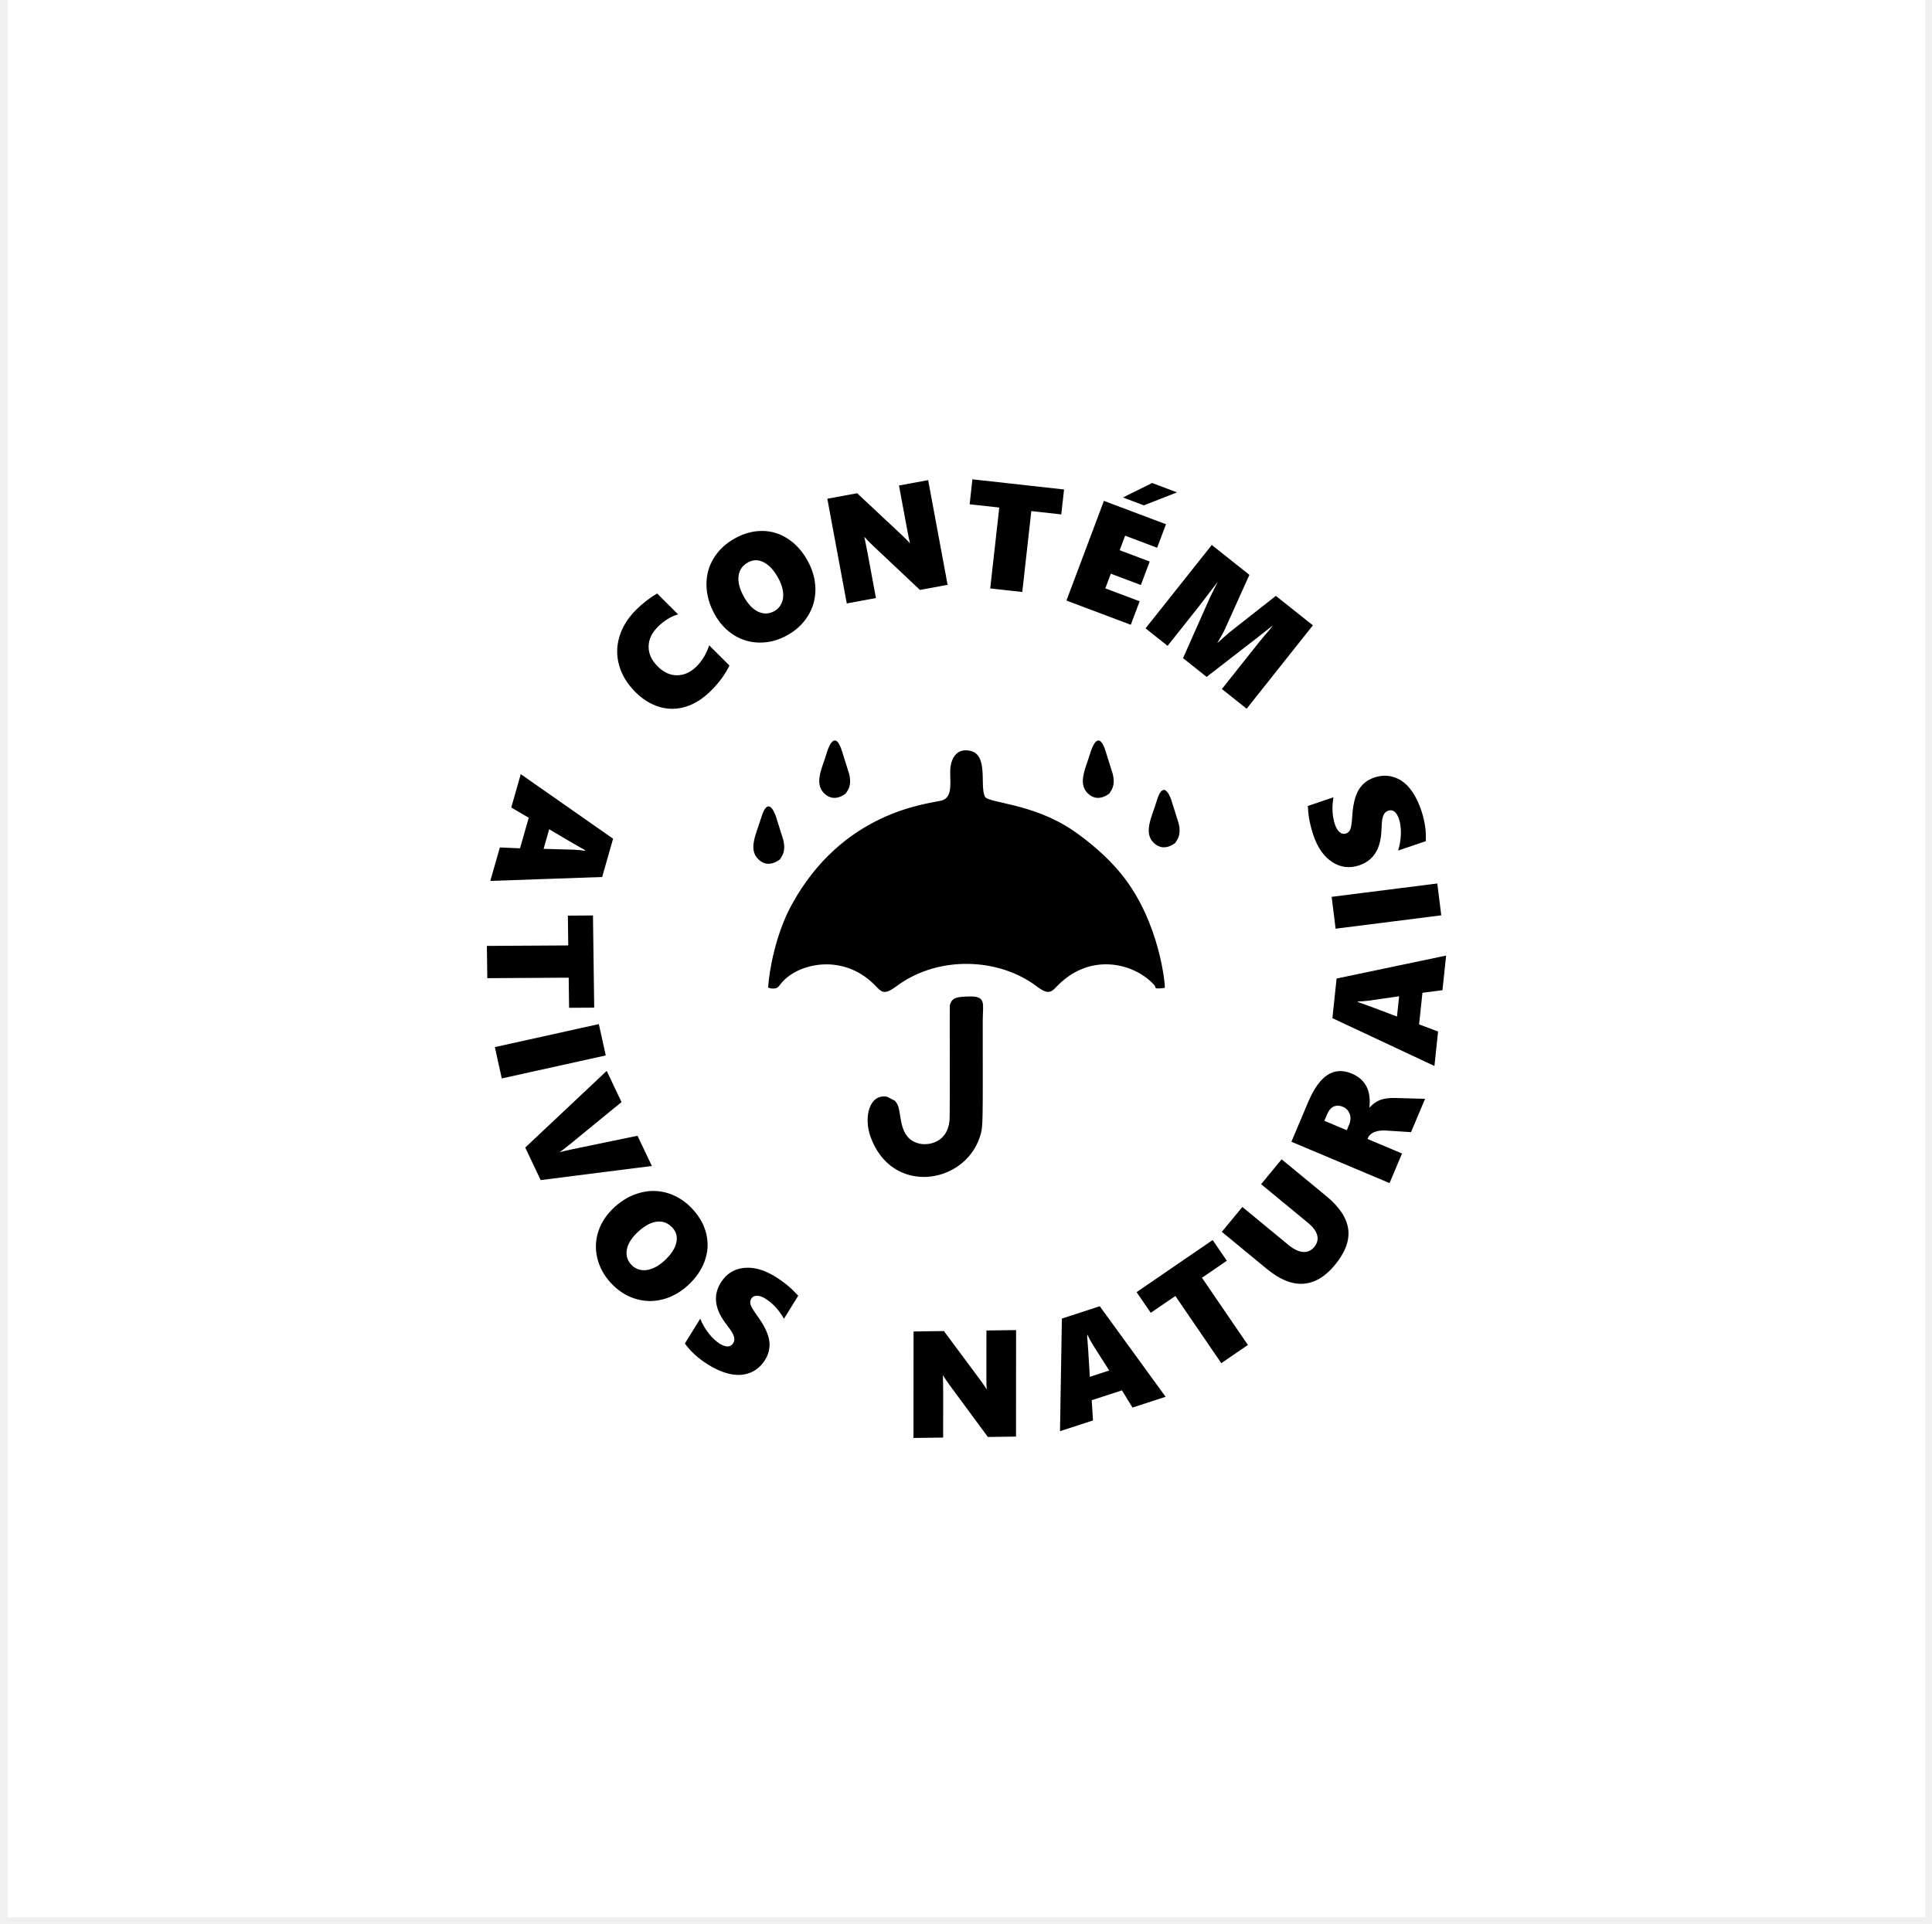
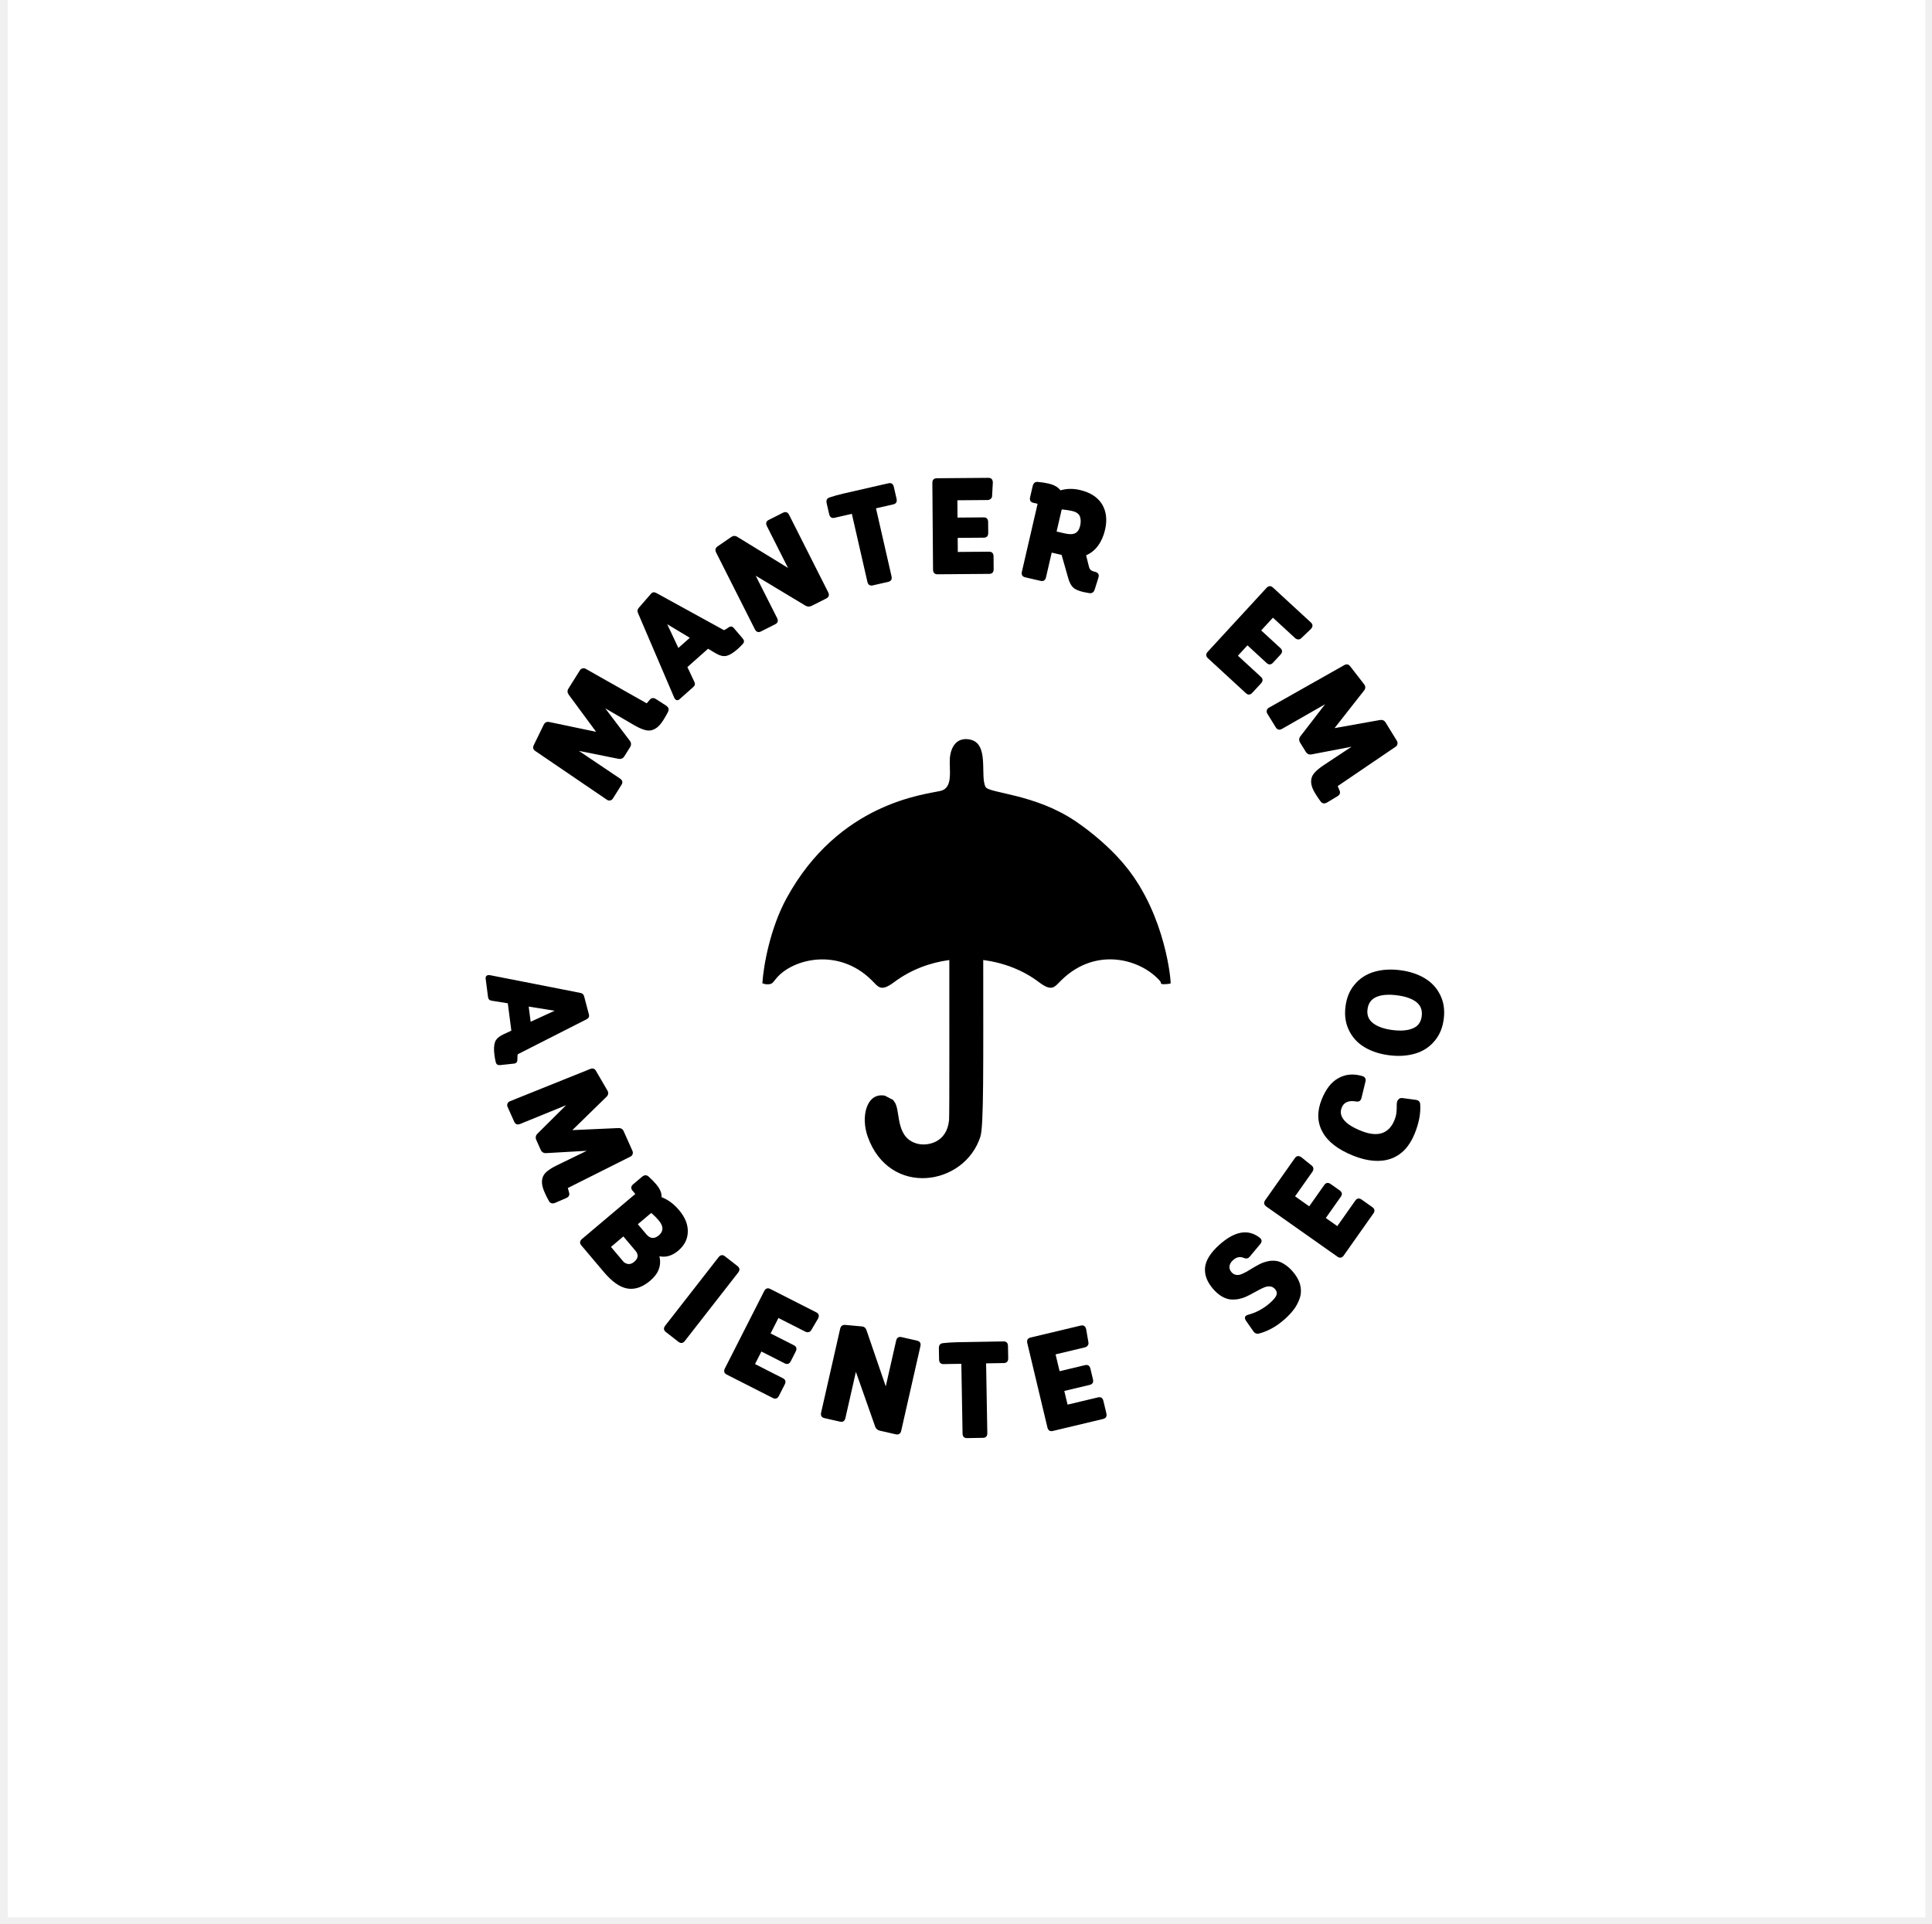
<svg xmlns="http://www.w3.org/2000/svg" width="100%" height="100%" viewBox="0 0 238 237" version="1.1" xml:space="preserve" style="fill-rule:evenodd;clip-rule:evenodd;stroke-linejoin:round;stroke-miterlimit:2;">
  <rect id="icon_2" x="0.952" y="0" width="236.22" height="236.22" style="fill:white;" />
-   <path id="seco" d="M131.373,73.99L135.99,61.711L143.636,64.589L142.547,67.485L138.603,65.999L137.931,67.788L141.632,69.183L140.542,72.075L136.841,70.682L136.162,72.488L140.389,74.08L139.299,76.974L131.373,73.99ZM140.91,62.261L138.333,61.292L141.93,59.508L144.995,60.664L140.91,62.261ZM150.523,84.891L154.994,79.26C155.416,78.729 155.894,78.161 156.431,77.551L156.785,77.062C155.951,77.714 155.39,78.179 155.062,78.426L148.644,83.397L145.737,81.086L149.004,73.726C149.082,73.536 149.431,72.866 150.011,71.674C148.76,73.299 147.999,74.329 147.679,74.73L143.833,79.572L141.12,77.414L149.279,67.141L153.911,70.825L150.893,77.524C150.835,77.666 150.694,77.934 150.472,78.329C150.249,78.724 150.066,79.021 149.953,79.242C150.371,78.864 150.86,78.42 151.446,77.918L157.171,73.417L161.732,77.044L153.574,87.317L150.523,84.891ZM139.509,173.422L138.213,171.301L134.486,172.515L134.645,175.007L130.58,176.329L130.812,162.456L135.479,160.937L143.59,172.091L139.509,173.422ZM133.953,164.43C133.901,164.601 133.936,164.843 133.969,165.184C134.006,165.525 134.099,167.009 134.254,169.635L136.642,168.855L134.665,165.748C134.38,165.288 134.142,164.848 133.953,164.43ZM94.621,121.685C94.759,119.446 95.6,115.004 97.508,111.507C103.777,100.013 114.104,99.083 115.971,98.635C117.511,98.266 116.956,96.061 117.07,94.692C117.091,94.434 117.286,92.09 119.435,92.485C121.843,92.927 120.644,96.841 121.338,98.162C121.75,98.946 127.238,98.96 132.155,102.302C132.69,102.665 135.746,104.742 138.154,107.715C142.946,113.629 143.559,121.568 143.49,121.686C143.455,121.747 142.585,121.83 142.409,121.753C142.301,121.706 142.332,121.525 142.255,121.436C139.96,118.776 134.554,117.235 130.412,121.306C129.575,122.128 129.31,122.74 127.702,121.52C123.103,118.028 115.608,117.642 110.413,121.523C108.787,122.738 108.54,122.133 107.7,121.301C103.758,117.397 98.339,118.707 96.333,121.029C95.803,121.642 95.849,121.839 95.034,121.788C94.893,121.779 94.763,121.694 94.621,121.685ZM60.962,129.01L73.77,126.174L74.623,130.036L61.813,132.871L60.962,129.01ZM163.384,147.365C165.007,148.703 165.907,150.069 166.086,151.459C166.262,152.85 165.714,154.316 164.441,155.857C163.252,157.298 161.958,158.066 160.553,158.163C159.151,158.258 157.654,157.652 156.07,156.347L150.514,151.769L153.044,148.705L158.713,153.376C159.361,153.911 159.958,154.201 160.512,154.249C161.063,154.292 161.524,154.091 161.898,153.637C162.274,153.183 162.396,152.7 162.263,152.189C162.13,151.678 161.741,151.159 161.096,150.63L155.355,145.899L157.884,142.835L163.384,147.365ZM66.604,145.395L64.703,141.385L74.74,131.94L76.564,135.783L70.124,141.053C69.605,141.475 69.198,141.765 68.937,141.959C69.341,141.86 69.841,141.731 70.449,141.606L78.534,139.934L80.301,143.657L66.604,145.395ZM177.547,112.774L164.532,114.421L164.043,110.495L177.058,108.85L177.547,112.774ZM177.693,122L175.229,122.318L174.816,126.21L177.155,127.089L176.706,131.336L164.136,125.444L164.653,120.563L178.146,117.731L177.693,122ZM167.218,123.386C167.354,123.504 167.589,123.57 167.914,123.68C168.241,123.788 169.634,124.31 172.092,125.243L172.356,122.747L168.712,123.276C168.177,123.347 167.676,123.384 167.218,123.386ZM110.27,135.639C110.344,135.777 110.458,135.89 110.532,136.028C111.15,137.182 110.576,140.267 113.259,140.9C114.353,141.159 116.71,140.806 116.971,138.046C117.04,137.311 116.974,123.995 117.013,123.843C117.256,122.895 117.894,122.81 119.389,122.77C121.559,122.713 121.06,123.674 121.061,125.838C121.063,138.726 121.13,138.757 120.72,140.036C118.816,145.963 109.831,147.328 107.232,140.039C106.375,137.634 107.092,134.722 109.283,135.127L110.27,135.639ZM96.063,105.892C95.972,105.939 94.638,107.094 93.389,105.841C92.135,104.584 93.205,102.646 93.741,100.831C94.702,97.577 95.617,100.684 95.66,100.831C95.724,101.05 96.486,103.459 96.493,103.49C96.858,105.043 96.236,105.557 96.063,105.892ZM104.181,97.774C104.09,97.82 102.757,98.976 101.507,97.723C100.251,96.464 101.326,94.531 101.86,92.713C101.903,92.566 102.817,89.455 103.778,92.713C103.846,92.944 104.607,95.351 104.612,95.371C104.977,96.919 104.354,97.438 104.181,97.774ZM136.652,97.774C136.562,97.82 135.228,98.976 133.978,97.723C132.722,96.464 133.797,94.531 134.331,92.713C134.374,92.566 135.288,89.455 136.249,92.713C136.317,92.944 137.078,95.351 137.083,95.371C137.448,96.919 136.825,97.438 136.652,97.774ZM144.77,103.862C144.679,103.909 143.345,105.064 142.096,103.812C140.838,102.551 141.917,100.607 142.449,98.802C143.408,95.544 144.324,98.654 144.367,98.802C144.432,99.022 145.193,101.429 145.2,101.46C145.565,103.014 144.943,103.527 144.77,103.862ZM127.045,62.969L125.932,72.935L121.983,72.497L123.098,62.533L119.448,62.13L119.791,59.055L131.079,60.307L130.736,63.378L127.045,62.969ZM148.07,157.429L153.727,165.708L150.45,167.952L144.793,159.673L141.762,161.748L140.016,159.197L149.387,152.781L151.133,155.333L148.07,157.429ZM169.281,95.801C170.107,95.521 170.901,95.499 171.664,95.733C172.424,95.967 173.09,96.432 173.661,97.124C174.23,97.82 174.706,98.728 175.084,99.849C175.524,101.147 175.71,102.412 175.636,103.639L172.23,104.795C172.433,104.145 172.552,103.466 172.572,102.757C172.592,102.047 172.512,101.421 172.327,100.876C172.188,100.467 172.005,100.174 171.783,99.998C171.558,99.825 171.307,99.785 171.023,99.882C170.823,99.949 170.66,100.066 170.546,100.228C170.432,100.395 170.348,100.614 170.293,100.886C170.237,101.16 170.196,101.645 170.174,102.344C170.083,104.605 169.181,106.025 167.465,106.606C166.263,107.014 165.147,106.883 164.12,106.214C163.092,105.546 162.316,104.444 161.795,102.905C161.649,102.472 161.529,102.067 161.443,101.691C161.352,101.317 161.284,100.972 161.233,100.654C161.187,100.34 161.144,99.891 161.106,99.303L164.266,98.231C164.056,99.471 164.118,100.594 164.461,101.605C164.604,102.024 164.792,102.33 165.035,102.532C165.279,102.733 165.535,102.788 165.807,102.695C166.063,102.609 166.245,102.433 166.347,102.171C166.448,101.908 166.525,101.404 166.574,100.659C166.656,99.197 166.919,98.092 167.355,97.347C167.79,96.604 168.432,96.087 169.281,95.801ZM99.497,69.099C100.129,70.255 100.448,71.424 100.451,72.608C100.453,73.793 100.147,74.887 99.53,75.88C98.916,76.877 98.055,77.677 96.946,78.287C95.867,78.88 94.751,79.174 93.597,79.171C92.446,79.167 91.377,78.858 90.4,78.245C89.425,77.63 88.629,76.764 88.016,75.643C87.373,74.473 87.046,73.282 87.028,72.074C87.013,70.865 87.314,69.759 87.933,68.756C88.55,67.751 89.432,66.933 90.576,66.305C91.676,65.701 92.796,65.402 93.932,65.417C95.071,65.429 96.124,65.758 97.095,66.404C98.067,67.051 98.865,67.949 99.497,69.099ZM95.87,71.219C95.352,70.275 94.764,69.627 94.1,69.284C93.439,68.939 92.792,68.937 92.162,69.282C91.47,69.663 91.079,70.22 90.983,70.954C90.884,71.688 91.099,72.533 91.624,73.491C92.136,74.425 92.728,75.051 93.396,75.368C94.065,75.677 94.728,75.657 95.385,75.296C95.787,75.077 96.08,74.761 96.272,74.349C96.464,73.938 96.528,73.463 96.462,72.93C96.4,72.393 96.201,71.824 95.87,71.219ZM61.577,104.409L64.06,104.518L65.136,100.751L62.981,99.489L64.152,95.379L75.527,103.332L74.179,108.051L60.4,108.534L61.577,104.409ZM72.134,104.831C72.023,104.691 71.804,104.586 71.502,104.422C71.198,104.262 69.914,103.508 67.654,102.169L66.963,104.583L70.644,104.684C71.185,104.706 71.683,104.755 72.134,104.831ZM173.824,139.488L170.837,139.295C170.251,139.251 169.756,139.309 169.345,139.461C168.938,139.62 168.662,139.859 168.526,140.184L168.465,140.328L172.714,142.118L171.176,145.762L159.087,140.67L161.127,135.833C161.841,134.142 162.642,133.009 163.537,132.437C164.432,131.863 165.431,131.809 166.539,132.278C167.372,132.627 167.969,133.154 168.332,133.859C168.699,134.567 168.809,135.437 168.69,136.477C169.079,136.037 169.513,135.72 170.012,135.53C170.508,135.336 171.165,135.252 171.975,135.28L175.553,135.382L173.824,139.488ZM165.422,136.361C165.016,136.191 164.646,136.182 164.304,136.33C163.966,136.474 163.683,136.813 163.46,137.339L163.145,138.089L165.907,139.251L166.186,138.596C166.393,138.104 166.418,137.657 166.271,137.244C166.119,136.831 165.836,136.536 165.422,136.361ZM121.696,177.043L117.067,170.771C116.702,170.276 116.404,169.833 116.154,169.431C116.171,170.077 116.191,170.802 116.189,171.607L116.185,177.116L112.53,177.165L112.539,164.044L116.276,163.993L120.708,169.955L120.911,170.236L121.146,170.57C121.226,170.685 121.303,170.796 121.371,170.904L121.55,171.194C121.53,170.928 121.511,170.466 121.511,169.807L121.517,163.924L125.17,163.874L125.161,176.995L121.696,177.043ZM70.056,120.455L60.03,120.516L59.978,116.541L70.003,116.482L69.954,112.811L73.047,112.79L73.199,124.147L70.106,124.165L70.056,120.455ZM89.856,81.994C89.365,83.04 88.62,84.064 87.616,85.07C86.63,86.059 85.591,86.724 84.497,87.066C83.405,87.405 82.32,87.418 81.245,87.098C80.172,86.783 79.178,86.169 78.267,85.26C77.287,84.283 76.624,83.2 76.282,82.017C75.937,80.83 75.945,79.641 76.299,78.455C76.652,77.265 77.329,76.167 78.333,75.161C79.137,74.358 80.007,73.677 80.951,73.12L83.54,75.698C83.128,75.802 82.697,75.992 82.253,76.264C81.812,76.538 81.408,76.857 81.041,77.224C80.281,77.985 79.903,78.803 79.902,79.68C79.9,80.551 80.272,81.358 81.021,82.105C81.764,82.846 82.567,83.209 83.433,83.198C84.302,83.187 85.1,82.815 85.832,82.081C86.511,81.4 87.019,80.546 87.362,79.509L89.856,81.994ZM84.757,158.35C83.785,159.239 82.722,159.825 81.574,160.108C80.424,160.391 79.29,160.35 78.178,159.987C77.064,159.626 76.083,158.98 75.229,158.044C74.398,157.137 73.847,156.122 73.578,155.001C73.312,153.878 73.357,152.768 73.723,151.674C74.092,150.58 74.745,149.602 75.683,148.742C76.671,147.84 77.747,147.239 78.919,146.936C80.091,146.634 81.238,146.667 82.357,147.031C83.48,147.393 84.481,148.055 85.363,149.02C86.21,149.947 86.763,150.962 87.019,152.072C87.276,153.181 87.205,154.283 86.807,155.379C86.409,156.476 85.726,157.464 84.757,158.35ZM81.841,155.328C82.637,154.601 83.124,153.876 83.303,153.149C83.482,152.423 83.33,151.796 82.845,151.265C82.313,150.687 81.678,150.436 80.944,150.515C80.205,150.591 79.436,151 78.629,151.738C77.844,152.457 77.374,153.181 77.229,153.903C77.082,154.629 77.26,155.266 77.767,155.819C78.076,156.158 78.452,156.37 78.896,156.458C79.341,156.548 79.815,156.498 80.321,156.308C80.825,156.12 81.331,155.793 81.841,155.328ZM94.251,167.545C93.792,168.284 93.194,168.805 92.458,169.109C91.72,169.413 90.91,169.476 90.029,169.304C89.15,169.129 88.205,168.731 87.2,168.107C86.036,167.384 85.089,166.526 84.368,165.529L86.261,162.472C86.515,163.104 86.856,163.701 87.291,164.264C87.727,164.822 88.187,165.257 88.675,165.56C89.042,165.786 89.37,165.898 89.653,165.891C89.937,165.883 90.156,165.755 90.314,165.5C90.426,165.321 90.475,165.125 90.458,164.928C90.444,164.727 90.369,164.504 90.237,164.256C90.108,164.012 89.83,163.61 89.401,163.058C88.036,161.254 87.83,159.582 88.784,158.041C89.451,156.964 90.395,156.356 91.615,156.217C92.831,156.08 94.131,156.438 95.511,157.294C95.898,157.537 96.246,157.775 96.553,158.008C96.86,158.242 97.134,158.464 97.373,158.676C97.609,158.89 97.93,159.21 98.332,159.639L96.574,162.478C95.949,161.384 95.188,160.558 94.28,159.995C93.906,159.763 93.562,159.644 93.247,159.644C92.932,159.642 92.699,159.763 92.547,160.007C92.405,160.239 92.378,160.49 92.465,160.759C92.555,161.022 92.816,161.461 93.251,162.069C94.118,163.25 94.616,164.271 94.753,165.123C94.892,165.974 94.724,166.781 94.251,167.545ZM113.324,72.682L107.613,67.297C107.162,66.874 106.786,66.486 106.468,66.134C106.603,66.767 106.755,67.476 106.9,68.268L107.906,73.684L104.314,74.347L101.916,61.447L105.59,60.77L111.052,65.88L111.303,66.125C111.4,66.218 111.5,66.313 111.597,66.412C111.699,66.512 111.794,66.609 111.881,66.703C111.968,66.799 112.04,66.886 112.11,66.959C112.042,66.698 111.938,66.247 111.818,65.599L110.744,59.818L114.337,59.154L116.735,72.054L113.324,72.682Z" />
+   <g id="SECO">
+     <path id="seco" d="M116.945,118.281C114.54,118.602 112.184,119.484 110.166,120.991C108.492,122.242 108.239,121.619 107.374,120.763C103.317,116.746 97.74,118.093 95.676,120.483C95.131,121.114 95.179,121.317 94.34,121.264C94.194,121.255 94.06,121.167 93.914,121.158C94.057,118.854 94.922,114.283 96.885,110.684C103.337,98.856 113.964,97.899 115.886,97.438C117.47,97.058 116.899,94.789 117.016,93.38C117.038,93.115 117.238,90.703 119.45,91.109C121.928,91.564 120.694,95.591 121.408,96.951C121.832,97.758 127.479,97.772 132.54,101.211C133.09,101.585 136.235,103.722 138.714,106.782C143.644,112.867 144.275,121.038 144.204,121.159C144.168,121.221 143.273,121.307 143.092,121.228C142.981,121.18 143.012,120.994 142.934,120.902C140.571,118.165 135.009,116.578 130.746,120.768C129.885,121.614 129.612,122.244 127.957,120.988C126.047,119.538 123.652,118.608 121.123,118.278C121.125,131.541 121.194,138.727 120.772,140.042C118.813,146.141 109.566,147.546 106.893,140.045C106.01,137.571 106.748,134.574 109.002,134.991L110.018,135.517C110.094,135.659 110.212,135.776 110.288,135.918C110.924,137.106 110.333,140.281 113.094,140.932C114.22,141.198 116.646,140.835 116.914,137.995C116.972,137.382 116.938,123.59 116.945,118.281Z" />
+     <g id="TEXT2" transform="matrix(0.2,0,0,0.2,-290.932,-3910.94)">
+       <g transform="matrix(10.6842,82.6456,-82.6456,10.6842,1753.45,20154.9)">
+         <path d="M0.655,-0.156C0.674,-0.154 0.683,-0.144 0.682,-0.126L0.68,-0.027C0.68,-0.008 0.672,0.003 0.655,0.005C0.639,0.007 0.621,0.008 0.6,0.008C0.557,0.008 0.526,0.002 0.505,-0.009C0.485,-0.02 0.469,-0.042 0.458,-0.076L0.438,-0.139L0.234,-0.139L0.2,-0.024C0.196,-0.008 0.186,-0 0.169,-0L0.033,-0C0.023,-0 0.016,-0.003 0.012,-0.01C0.008,-0.016 0.008,-0.025 0.011,-0.035L0.226,-0.679C0.231,-0.695 0.24,-0.703 0.255,-0.705L0.393,-0.723C0.409,-0.725 0.42,-0.718 0.426,-0.701L0.617,-0.164C0.626,-0.16 0.638,-0.158 0.655,-0.156ZM0.278,-0.289L0.391,-0.289L0.333,-0.475L0.278,-0.289Z" style="fill-rule:nonzero;" />
+       </g>
+       <g transform="matrix(34.0019,76.081,-76.081,34.0019,1763.87,20228.9)">
+         <path d="M0.862,-0.157C0.883,-0.155 0.893,-0.143 0.893,-0.121L0.892,-0.032C0.891,-0.009 0.881,0.003 0.861,0.005C0.841,0.007 0.819,0.008 0.795,0.008C0.769,0.008 0.747,0.006 0.73,0.001C0.714,-0.003 0.698,-0.011 0.685,-0.022C0.671,-0.034 0.661,-0.05 0.655,-0.072C0.649,-0.094 0.645,-0.122 0.644,-0.156L0.636,-0.402L0.529,-0.12C0.522,-0.103 0.509,-0.094 0.49,-0.094L0.411,-0.094C0.392,-0.094 0.379,-0.103 0.372,-0.12L0.266,-0.4L0.254,-0.034C0.253,-0.011 0.242,-0 0.22,-0L0.103,-0C0.092,-0 0.084,-0.003 0.078,-0.01C0.072,-0.016 0.069,-0.025 0.07,-0.036L0.094,-0.669C0.094,-0.691 0.104,-0.703 0.124,-0.705L0.291,-0.723C0.311,-0.725 0.324,-0.717 0.331,-0.698L0.453,-0.367L0.578,-0.684C0.585,-0.701 0.597,-0.71 0.615,-0.71L0.773,-0.71C0.783,-0.71 0.791,-0.707 0.797,-0.701C0.804,-0.695 0.807,-0.687 0.807,-0.676L0.83,-0.162C0.841,-0.16 0.852,-0.158 0.862,-0.157Z" style="fill-rule:nonzero;" />
+       </g>
+       <g transform="matrix(53.7635,63.6705,-63.6705,53.7635,1806.49,20314.5)">
+         <path d="M0.55,-0.389C0.613,-0.357 0.644,-0.301 0.644,-0.22C0.644,-0.146 0.622,-0.09 0.579,-0.054C0.536,-0.018 0.468,-0 0.375,-0L0.116,-0C0.094,-0 0.083,-0.012 0.083,-0.035L0.083,-0.55L0.051,-0.55C0.029,-0.55 0.018,-0.562 0.018,-0.585L0.018,-0.67C0.018,-0.692 0.028,-0.705 0.048,-0.708C0.076,-0.712 0.103,-0.714 0.128,-0.714C0.172,-0.714 0.205,-0.704 0.226,-0.683C0.272,-0.708 0.324,-0.72 0.383,-0.72C0.452,-0.72 0.507,-0.702 0.547,-0.666C0.588,-0.63 0.608,-0.582 0.608,-0.522C0.608,-0.464 0.589,-0.42 0.55,-0.389ZM0.429,-0.486C0.429,-0.508 0.422,-0.526 0.408,-0.538C0.394,-0.55 0.373,-0.556 0.345,-0.556C0.318,-0.556 0.292,-0.554 0.266,-0.549L0.266,-0.42L0.364,-0.42C0.407,-0.42 0.429,-0.442 0.429,-0.486ZM0.406,-0.16C0.42,-0.16 0.432,-0.165 0.444,-0.175C0.455,-0.185 0.461,-0.2 0.461,-0.22C0.461,-0.26 0.442,-0.28 0.405,-0.28L0.266,-0.28L0.266,-0.16L0.406,-0.16Z" style="fill-rule:nonzero;" />
+       </g>
+       <g transform="matrix(65.7274,51.2285,-51.2285,65.7274,1858.04,20370)">
+         <path d="M0.103,-0C0.081,-0 0.07,-0.012 0.07,-0.035L0.07,-0.675C0.07,-0.698 0.081,-0.71 0.103,-0.71L0.22,-0.71C0.243,-0.71 0.254,-0.698 0.254,-0.675L0.254,-0.035C0.254,-0.012 0.243,-0 0.22,-0L0.103,-0Z" style="fill-rule:nonzero;" />
+       </g>
+       <g transform="matrix(74.2907,37.7537,-37.7537,74.2907,1894.65,20397.6)">
+         <path d="M0.485,-0.164C0.507,-0.164 0.518,-0.152 0.518,-0.129L0.518,-0.035C0.518,-0.012 0.507,-0 0.485,-0L0.103,-0C0.081,-0 0.07,-0.012 0.07,-0.035L0.07,-0.675C0.07,-0.698 0.081,-0.71 0.103,-0.71L0.484,-0.71C0.506,-0.71 0.517,-0.698 0.517,-0.674L0.511,-0.58C0.511,-0.569 0.508,-0.561 0.501,-0.555C0.495,-0.549 0.486,-0.546 0.476,-0.546L0.254,-0.546L0.254,-0.418L0.447,-0.418C0.469,-0.418 0.48,-0.406 0.48,-0.383L0.48,-0.303C0.48,-0.28 0.469,-0.268 0.447,-0.268L0.254,-0.268L0.254,-0.164L0.485,-0.164Z" style="fill-rule:nonzero;" />
+       </g>
+       <g transform="matrix(81.2664,18.4449,-18.4449,81.2664,1954.1,20426.4)">
+         <path d="M0.643,-0.71C0.666,-0.71 0.677,-0.698 0.677,-0.675L0.677,-0.035C0.677,-0.012 0.666,-0 0.643,-0L0.524,-0C0.506,-0 0.492,-0.007 0.483,-0.021L0.254,-0.385L0.254,-0.035C0.254,-0.012 0.243,-0 0.221,-0L0.103,-0C0.081,-0 0.07,-0.012 0.07,-0.035L0.07,-0.669C0.07,-0.691 0.08,-0.703 0.101,-0.706L0.221,-0.722C0.238,-0.725 0.252,-0.719 0.262,-0.703L0.493,-0.329L0.493,-0.675C0.493,-0.698 0.504,-0.71 0.526,-0.71L0.643,-0.71Z" style="fill-rule:nonzero;" />
+       </g>
+       <g transform="matrix(83.3207,-1.45331,1.45331,83.3207,2034.01,20440.9)">
+         <path d="M0.477,-0.71C0.499,-0.71 0.51,-0.698 0.51,-0.675L0.51,-0.585C0.51,-0.562 0.499,-0.55 0.477,-0.55L0.346,-0.55L0.346,-0.035C0.346,-0.012 0.335,-0 0.313,-0L0.196,-0C0.174,-0 0.163,-0.012 0.163,-0.035L0.163,-0.55L0.032,-0.55C0.01,-0.55 -0.001,-0.562 -0.001,-0.585L-0.001,-0.668C-0.001,-0.691 0.009,-0.703 0.03,-0.705C0.061,-0.708 0.097,-0.71 0.138,-0.71L0.477,-0.71Z" style="fill-rule:nonzero;" />
+       </g>
+       <g transform="matrix(81.0598,-19.3327,19.3327,81.0598,2094.8,20438.2)">
+         <path d="M0.485,-0.164C0.507,-0.164 0.518,-0.152 0.518,-0.129L0.518,-0.035C0.518,-0.012 0.507,-0 0.485,-0L0.103,-0C0.081,-0 0.07,-0.012 0.07,-0.035L0.07,-0.675C0.07,-0.698 0.081,-0.71 0.103,-0.71L0.484,-0.71C0.506,-0.71 0.517,-0.698 0.517,-0.674L0.511,-0.58C0.511,-0.569 0.508,-0.561 0.501,-0.555C0.495,-0.549 0.486,-0.546 0.476,-0.546L0.254,-0.546L0.254,-0.418L0.447,-0.418C0.469,-0.418 0.48,-0.406 0.48,-0.383L0.48,-0.303C0.48,-0.28 0.469,-0.268 0.447,-0.268L0.254,-0.268L0.254,-0.164L0.485,-0.164Z" style="fill-rule:nonzero;" />
+       </g>
+       <g transform="matrix(62.2053,-55.4522,55.4522,62.2053,2227.93,20382.1)">
+         <path d="M0.279,0.012C0.199,0.012 0.129,-0.004 0.067,-0.035C0.051,-0.044 0.044,-0.058 0.047,-0.077L0.058,-0.17C0.06,-0.182 0.064,-0.191 0.071,-0.195C0.078,-0.199 0.087,-0.198 0.098,-0.193C0.155,-0.164 0.216,-0.15 0.28,-0.15C0.315,-0.15 0.339,-0.154 0.353,-0.162C0.367,-0.17 0.374,-0.184 0.374,-0.202C0.374,-0.216 0.37,-0.228 0.362,-0.238C0.354,-0.248 0.344,-0.255 0.331,-0.261C0.318,-0.266 0.303,-0.271 0.286,-0.275C0.269,-0.279 0.251,-0.283 0.232,-0.288C0.213,-0.292 0.194,-0.297 0.175,-0.303C0.156,-0.309 0.139,-0.317 0.122,-0.327C0.105,-0.338 0.09,-0.35 0.076,-0.365C0.063,-0.379 0.053,-0.398 0.045,-0.421C0.037,-0.445 0.033,-0.472 0.033,-0.502C0.033,-0.573 0.053,-0.627 0.094,-0.665C0.135,-0.702 0.199,-0.72 0.286,-0.72C0.437,-0.72 0.522,-0.667 0.542,-0.562C0.544,-0.551 0.543,-0.542 0.538,-0.535C0.533,-0.529 0.526,-0.525 0.515,-0.523L0.393,-0.505C0.383,-0.504 0.375,-0.505 0.37,-0.509C0.364,-0.513 0.358,-0.52 0.353,-0.531C0.34,-0.556 0.318,-0.568 0.286,-0.568C0.265,-0.568 0.248,-0.563 0.235,-0.552C0.223,-0.541 0.217,-0.527 0.217,-0.508C0.217,-0.493 0.221,-0.482 0.229,-0.472C0.236,-0.462 0.247,-0.455 0.26,-0.45C0.273,-0.445 0.288,-0.441 0.305,-0.437C0.323,-0.434 0.34,-0.43 0.359,-0.427C0.378,-0.423 0.397,-0.419 0.416,-0.414C0.434,-0.409 0.452,-0.401 0.469,-0.392C0.487,-0.382 0.502,-0.37 0.515,-0.356C0.528,-0.342 0.539,-0.323 0.546,-0.299C0.554,-0.275 0.558,-0.247 0.558,-0.216C0.558,-0.175 0.551,-0.14 0.538,-0.11C0.524,-0.081 0.505,-0.057 0.48,-0.039C0.455,-0.022 0.425,-0.009 0.392,-0C0.359,0.008 0.321,0.012 0.279,0.012Z" style="fill-rule:nonzero;" />
+       </g>
+       <g transform="matrix(48.0244,-68.1036,68.1036,48.0244,2277.33,20335.2)">
+         <path d="M0.485,-0.164C0.507,-0.164 0.518,-0.152 0.518,-0.129L0.518,-0.035C0.518,-0.012 0.507,-0 0.485,-0L0.103,-0C0.081,-0 0.07,-0.012 0.07,-0.035L0.07,-0.675C0.07,-0.698 0.081,-0.71 0.103,-0.71L0.484,-0.71C0.506,-0.71 0.517,-0.698 0.517,-0.674L0.511,-0.58C0.511,-0.569 0.508,-0.561 0.501,-0.555C0.495,-0.549 0.486,-0.546 0.476,-0.546L0.254,-0.546L0.254,-0.418L0.447,-0.418C0.469,-0.418 0.48,-0.406 0.48,-0.383L0.48,-0.303C0.48,-0.28 0.469,-0.268 0.447,-0.268L0.254,-0.268L0.254,-0.164L0.485,-0.164Z" style="fill-rule:nonzero;" />
+       </g>
+       <g transform="matrix(31.1244,-77.3028,77.3028,31.1244,2313.77,20280.8)">
+         <path d="M0.365,0.012C0.261,0.012 0.182,-0.019 0.126,-0.082C0.071,-0.145 0.043,-0.235 0.043,-0.35C0.043,-0.471 0.069,-0.563 0.122,-0.626C0.174,-0.689 0.248,-0.72 0.342,-0.72C0.424,-0.72 0.488,-0.702 0.534,-0.664C0.58,-0.627 0.607,-0.575 0.614,-0.507C0.616,-0.485 0.606,-0.472 0.584,-0.469L0.46,-0.451C0.449,-0.45 0.441,-0.452 0.435,-0.456C0.429,-0.461 0.424,-0.469 0.422,-0.481C0.41,-0.534 0.383,-0.56 0.341,-0.56C0.307,-0.56 0.281,-0.544 0.263,-0.512C0.244,-0.479 0.235,-0.43 0.235,-0.363C0.235,-0.297 0.249,-0.247 0.277,-0.214C0.305,-0.181 0.346,-0.164 0.4,-0.164C0.421,-0.164 0.44,-0.166 0.457,-0.171C0.473,-0.175 0.494,-0.183 0.518,-0.193C0.525,-0.195 0.531,-0.196 0.539,-0.197C0.546,-0.197 0.553,-0.195 0.561,-0.19C0.568,-0.185 0.573,-0.177 0.575,-0.166L0.598,-0.076C0.604,-0.054 0.598,-0.039 0.58,-0.031C0.52,-0.002 0.449,0.012 0.365,0.012Z" style="fill-rule:nonzero;" />
+       </g>
+       <g transform="matrix(10.3583,-82.6871,82.6871,10.3583,2339.21,20212)">
+         <path d="M0.36,0.012C0.293,0.012 0.236,-0.004 0.188,-0.036C0.139,-0.068 0.103,-0.111 0.079,-0.166C0.055,-0.221 0.043,-0.283 0.043,-0.354C0.043,-0.425 0.055,-0.487 0.079,-0.542C0.103,-0.597 0.139,-0.64 0.188,-0.672C0.236,-0.704 0.293,-0.72 0.36,-0.72C0.427,-0.72 0.484,-0.704 0.532,-0.672C0.581,-0.64 0.617,-0.597 0.641,-0.542C0.665,-0.487 0.677,-0.425 0.677,-0.354C0.677,-0.283 0.665,-0.221 0.641,-0.166C0.617,-0.111 0.581,-0.068 0.532,-0.036C0.484,-0.004 0.427,0.012 0.36,0.012ZM0.262,-0.206C0.282,-0.17 0.315,-0.152 0.36,-0.152C0.405,-0.152 0.438,-0.17 0.459,-0.206C0.48,-0.242 0.49,-0.291 0.49,-0.354C0.49,-0.417 0.48,-0.466 0.459,-0.502C0.438,-0.538 0.405,-0.556 0.36,-0.556C0.316,-0.556 0.284,-0.538 0.263,-0.502C0.242,-0.465 0.231,-0.416 0.231,-0.354C0.231,-0.291 0.241,-0.242 0.262,-0.206Z" style="fill-rule:nonzero;" />
+       </g>
+     </g>
+     <g id="TEXT1" transform="matrix(0.2,0,0,0.2,-374.04,-3916.47)">
+       <g transform="matrix(44.2479,-70.6156,70.6156,44.2479,2243.24,20081.4)">
+         <path d="M0.862,-0.157C0.883,-0.155 0.893,-0.143 0.893,-0.121L0.892,-0.032C0.891,-0.009 0.881,0.003 0.861,0.005C0.841,0.007 0.819,0.008 0.795,0.008C0.769,0.008 0.747,0.006 0.73,0.001C0.714,-0.003 0.698,-0.011 0.685,-0.022C0.671,-0.034 0.661,-0.05 0.655,-0.072C0.649,-0.094 0.645,-0.122 0.644,-0.156L0.636,-0.402L0.529,-0.12C0.522,-0.103 0.509,-0.094 0.49,-0.094L0.411,-0.094C0.392,-0.094 0.379,-0.103 0.372,-0.12L0.266,-0.4L0.254,-0.034C0.253,-0.011 0.242,-0 0.22,-0L0.103,-0C0.092,-0 0.084,-0.003 0.078,-0.01C0.072,-0.016 0.069,-0.025 0.07,-0.036L0.094,-0.669C0.094,-0.691 0.104,-0.703 0.124,-0.705L0.291,-0.723C0.311,-0.725 0.324,-0.717 0.331,-0.698L0.453,-0.367L0.578,-0.684C0.585,-0.701 0.597,-0.71 0.615,-0.71L0.773,-0.71C0.783,-0.71 0.791,-0.707 0.797,-0.701C0.804,-0.695 0.807,-0.687 0.807,-0.676L0.83,-0.162C0.841,-0.16 0.852,-0.158 0.862,-0.157Z" style="fill-rule:nonzero;" />
+       </g>
+       <g transform="matrix(62.2878,-55.3595,55.3595,62.2878,2286.72,20014.9)">
+         <path d="M0.655,-0.156C0.674,-0.154 0.683,-0.144 0.682,-0.126L0.68,-0.027C0.68,-0.008 0.672,0.003 0.655,0.005C0.639,0.007 0.621,0.008 0.6,0.008C0.557,0.008 0.526,0.002 0.505,-0.009C0.485,-0.02 0.469,-0.042 0.458,-0.076L0.438,-0.139L0.234,-0.139L0.2,-0.024C0.196,-0.008 0.186,-0 0.169,-0L0.033,-0C0.023,-0 0.016,-0.003 0.012,-0.01C0.008,-0.016 0.008,-0.025 0.011,-0.035L0.226,-0.679C0.231,-0.695 0.24,-0.703 0.255,-0.705L0.393,-0.723C0.409,-0.725 0.42,-0.718 0.426,-0.701L0.617,-0.164C0.626,-0.16 0.638,-0.158 0.655,-0.156ZM0.278,-0.289L0.391,-0.289L0.333,-0.475L0.278,-0.289Z" style="fill-rule:nonzero;" />
+       </g>
+       <g transform="matrix(74.3908,-37.556,37.556,74.3908,2331.25,19975.2)">
+         <path d="M0.643,-0.71C0.666,-0.71 0.677,-0.698 0.677,-0.675L0.677,-0.035C0.677,-0.012 0.666,-0 0.643,-0L0.524,-0C0.506,-0 0.492,-0.007 0.483,-0.021L0.254,-0.385L0.254,-0.035C0.254,-0.012 0.243,-0 0.221,-0L0.103,-0C0.081,-0 0.07,-0.012 0.07,-0.035L0.07,-0.669C0.07,-0.691 0.08,-0.703 0.101,-0.706L0.221,-0.722C0.238,-0.725 0.252,-0.719 0.262,-0.703L0.493,-0.329L0.493,-0.675C0.493,-0.698 0.504,-0.71 0.526,-0.71L0.643,-0.71Z" style="fill-rule:nonzero;" />
+       </g>
+       <g transform="matrix(81.2375,-18.572,18.572,81.2375,2391.86,19946.6)">
+         <path d="M0.477,-0.71C0.499,-0.71 0.51,-0.698 0.51,-0.675L0.51,-0.585C0.51,-0.562 0.499,-0.55 0.477,-0.55L0.346,-0.55L0.346,-0.035C0.346,-0.012 0.335,-0 0.313,-0L0.196,-0C0.174,-0 0.163,-0.012 0.163,-0.035L0.163,-0.55L0.032,-0.55C0.01,-0.55 -0.001,-0.562 -0.001,-0.585L-0.001,-0.668C-0.001,-0.691 0.009,-0.703 0.03,-0.705C0.061,-0.708 0.097,-0.71 0.138,-0.71L0.477,-0.71Z" style="fill-rule:nonzero;" />
+       </g>
+       <g transform="matrix(83.3307,-0.660668,0.660668,83.3307,2439.09,19936.2)">
+         <path d="M0.485,-0.164C0.507,-0.164 0.518,-0.152 0.518,-0.129L0.518,-0.035C0.518,-0.012 0.507,-0 0.485,-0L0.103,-0C0.081,-0 0.07,-0.012 0.07,-0.035L0.07,-0.675C0.07,-0.698 0.081,-0.71 0.103,-0.71L0.484,-0.71C0.506,-0.71 0.517,-0.698 0.517,-0.674L0.511,-0.58C0.511,-0.569 0.508,-0.561 0.501,-0.555C0.495,-0.549 0.486,-0.546 0.476,-0.546L0.254,-0.546L0.254,-0.418L0.447,-0.418C0.469,-0.418 0.48,-0.406 0.48,-0.383L0.48,-0.303C0.48,-0.28 0.469,-0.268 0.447,-0.268L0.254,-0.268L0.254,-0.164L0.485,-0.164Z" style="fill-rule:nonzero;" />
+       </g>
+       <g transform="matrix(81.1864,18.7941,-18.7941,81.1864,2492.23,19935.8)">
+         <path d="M0.611,-0.156C0.635,-0.155 0.646,-0.143 0.644,-0.119L0.637,-0.028C0.635,-0.007 0.625,0.005 0.606,0.007C0.588,0.008 0.574,0.009 0.562,0.009C0.524,0.009 0.495,0.004 0.478,-0.007C0.46,-0.017 0.442,-0.038 0.425,-0.07L0.341,-0.222L0.266,-0.222L0.266,-0.035C0.266,-0.012 0.255,-0 0.233,-0L0.116,-0C0.094,-0 0.083,-0.012 0.083,-0.035L0.083,-0.55L0.051,-0.55C0.029,-0.55 0.018,-0.562 0.018,-0.585L0.018,-0.67C0.018,-0.692 0.028,-0.705 0.048,-0.708C0.076,-0.712 0.103,-0.714 0.128,-0.714C0.171,-0.714 0.203,-0.704 0.225,-0.685C0.266,-0.708 0.312,-0.72 0.364,-0.72C0.443,-0.72 0.504,-0.698 0.547,-0.655C0.59,-0.611 0.612,-0.551 0.612,-0.476C0.612,-0.429 0.604,-0.386 0.588,-0.349C0.572,-0.311 0.548,-0.282 0.518,-0.26L0.558,-0.182C0.563,-0.172 0.569,-0.166 0.576,-0.162C0.583,-0.158 0.595,-0.156 0.611,-0.156ZM0.266,-0.55L0.266,-0.382L0.327,-0.382C0.362,-0.382 0.387,-0.388 0.403,-0.401C0.418,-0.414 0.426,-0.434 0.426,-0.462C0.426,-0.492 0.419,-0.515 0.407,-0.532C0.394,-0.548 0.373,-0.556 0.343,-0.556C0.325,-0.556 0.299,-0.554 0.266,-0.55Z" style="fill-rule:nonzero;" />
+       </g>
+       <g transform="matrix(61.3094,56.4412,-56.4412,61.3094,2607.86,19982)">
+         <path d="M0.485,-0.164C0.507,-0.164 0.518,-0.152 0.518,-0.129L0.518,-0.035C0.518,-0.012 0.507,-0 0.485,-0L0.103,-0C0.081,-0 0.07,-0.012 0.07,-0.035L0.07,-0.675C0.07,-0.698 0.081,-0.71 0.103,-0.71L0.484,-0.71C0.506,-0.71 0.517,-0.698 0.517,-0.674L0.511,-0.58C0.511,-0.569 0.508,-0.561 0.501,-0.555C0.495,-0.549 0.486,-0.546 0.476,-0.546L0.254,-0.546L0.254,-0.418L0.447,-0.418C0.469,-0.418 0.48,-0.406 0.48,-0.383L0.48,-0.303C0.48,-0.28 0.469,-0.268 0.447,-0.268L0.254,-0.268L0.254,-0.164L0.485,-0.164Z" style="fill-rule:nonzero;" />
+       </g>
+       <g transform="matrix(43.7151,70.9467,-70.9467,43.7151,2646.37,20014.8)">
+         <path d="M0.862,-0.157C0.883,-0.155 0.893,-0.143 0.893,-0.121L0.892,-0.032C0.891,-0.009 0.881,0.003 0.861,0.005C0.841,0.007 0.819,0.008 0.795,0.008C0.769,0.008 0.747,0.006 0.73,0.001C0.714,-0.003 0.698,-0.011 0.685,-0.022C0.671,-0.034 0.661,-0.05 0.655,-0.072C0.649,-0.094 0.645,-0.122 0.644,-0.156L0.636,-0.402L0.529,-0.12C0.522,-0.103 0.509,-0.094 0.49,-0.094L0.411,-0.094C0.392,-0.094 0.379,-0.103 0.372,-0.12L0.266,-0.4L0.254,-0.034C0.253,-0.011 0.242,-0 0.22,-0L0.103,-0C0.092,-0 0.084,-0.003 0.078,-0.01C0.072,-0.016 0.069,-0.025 0.07,-0.036L0.094,-0.669C0.094,-0.691 0.104,-0.703 0.124,-0.705L0.291,-0.723C0.311,-0.725 0.324,-0.717 0.331,-0.698L0.453,-0.367L0.578,-0.684C0.585,-0.701 0.597,-0.71 0.615,-0.71L0.773,-0.71C0.783,-0.71 0.791,-0.707 0.797,-0.701C0.804,-0.695 0.807,-0.687 0.807,-0.676L0.83,-0.162C0.841,-0.16 0.852,-0.158 0.862,-0.157Z" style="fill-rule:nonzero;" />
+       </g>
+     </g>
+   </g>
</svg>
